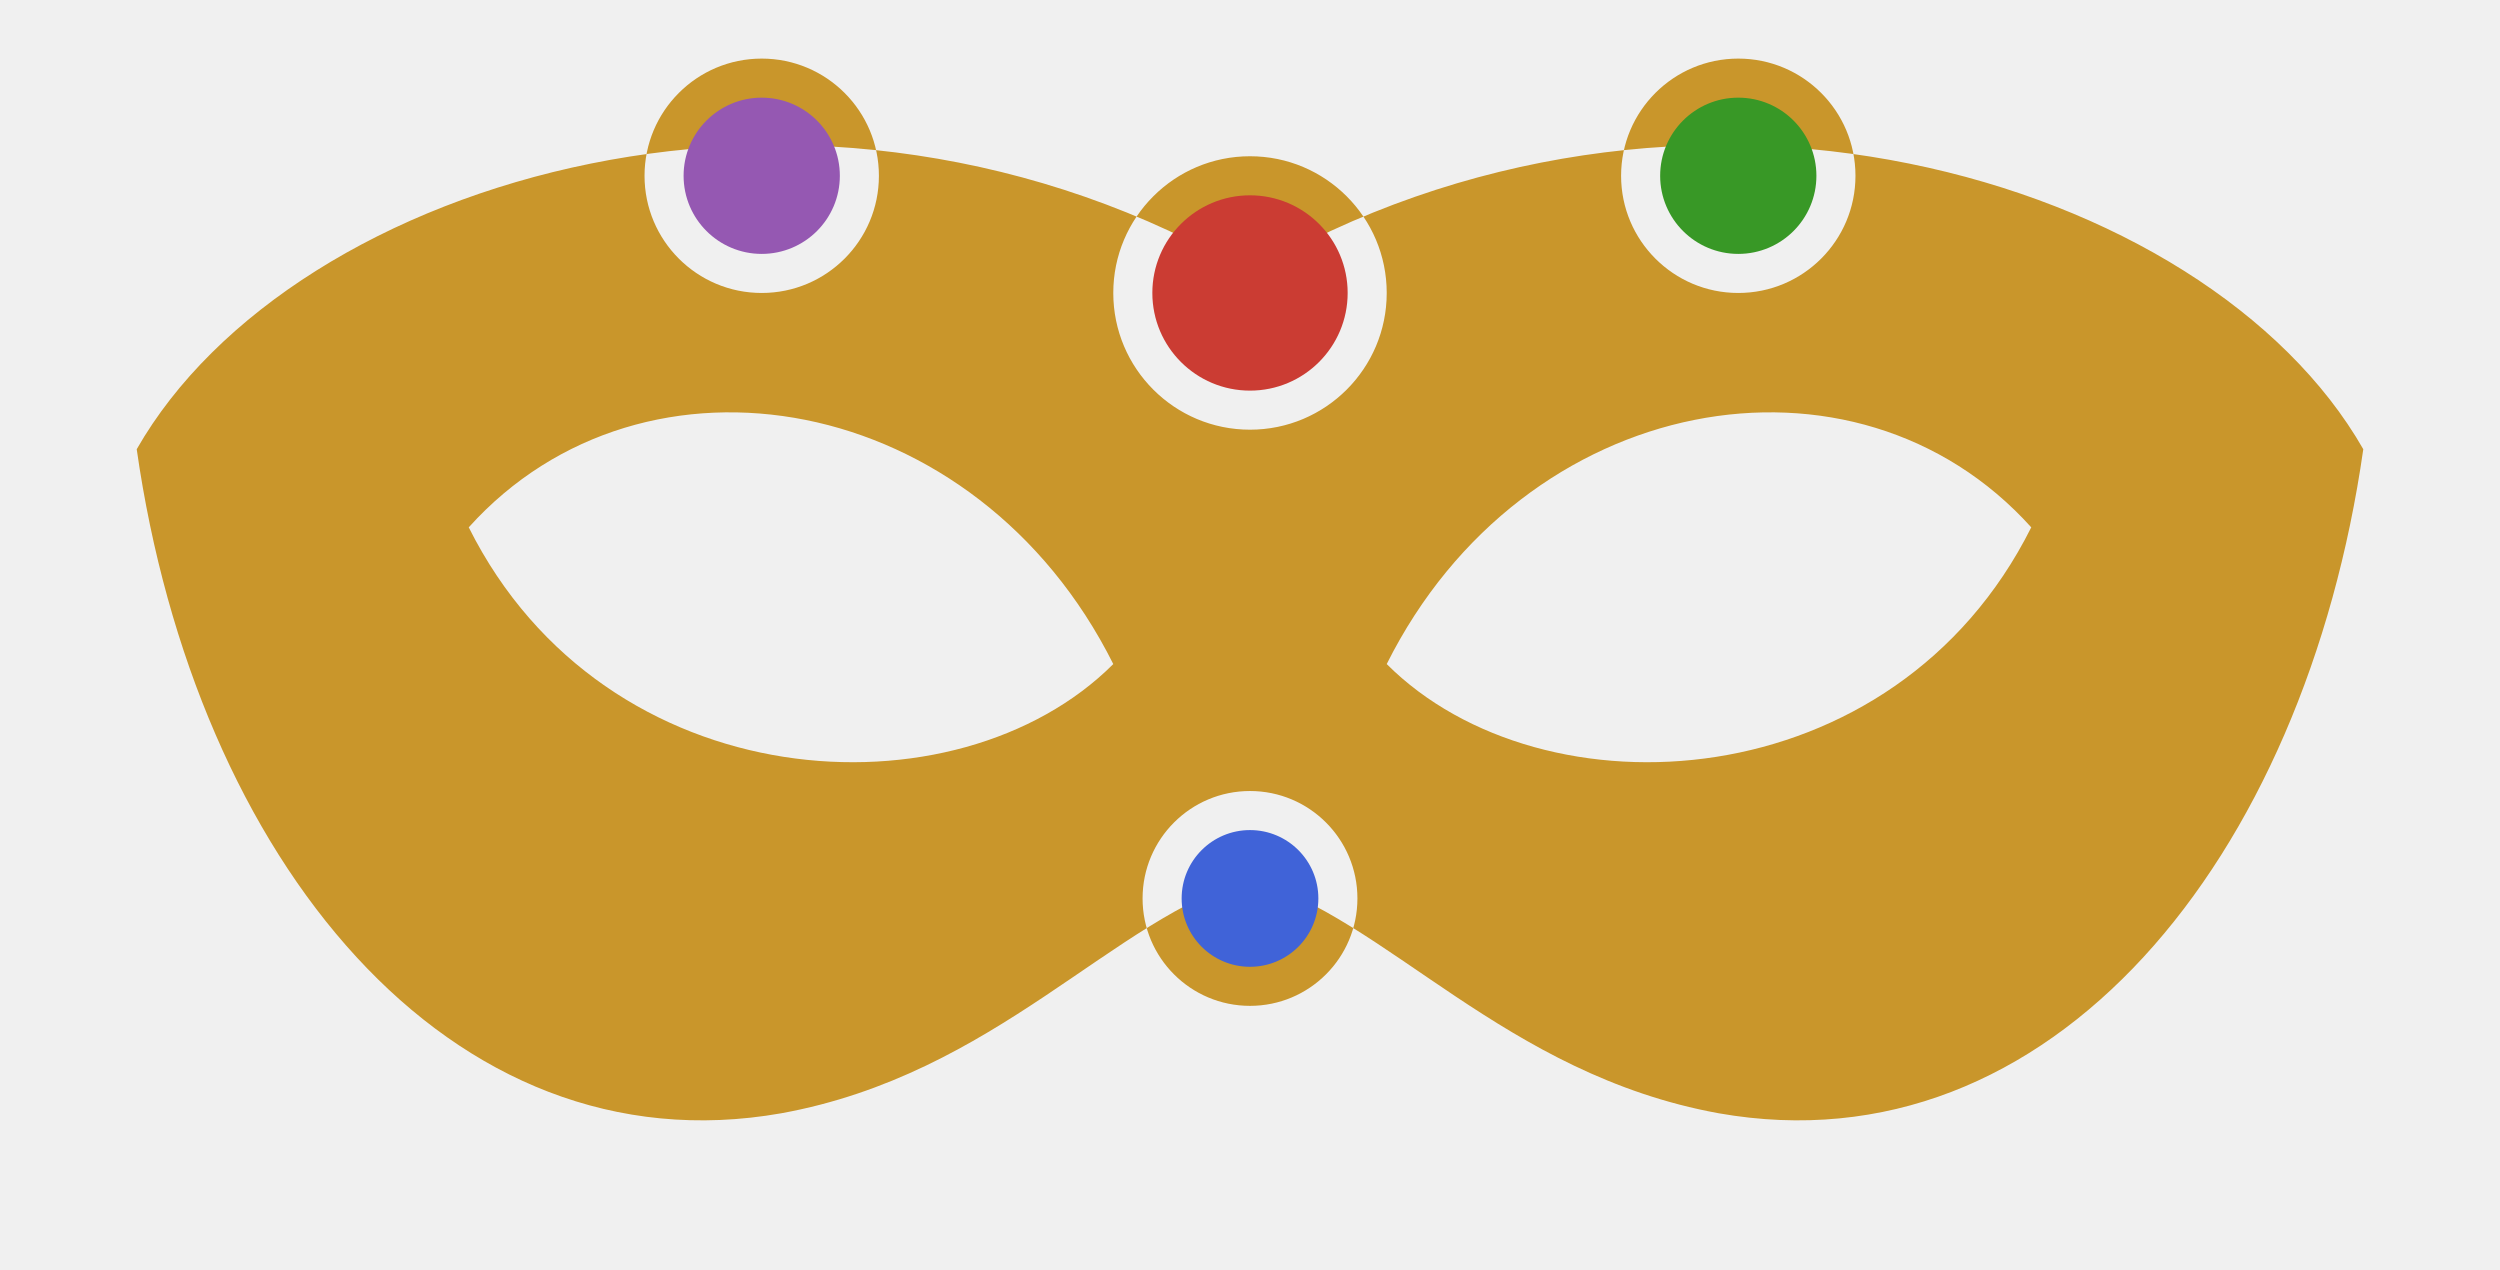
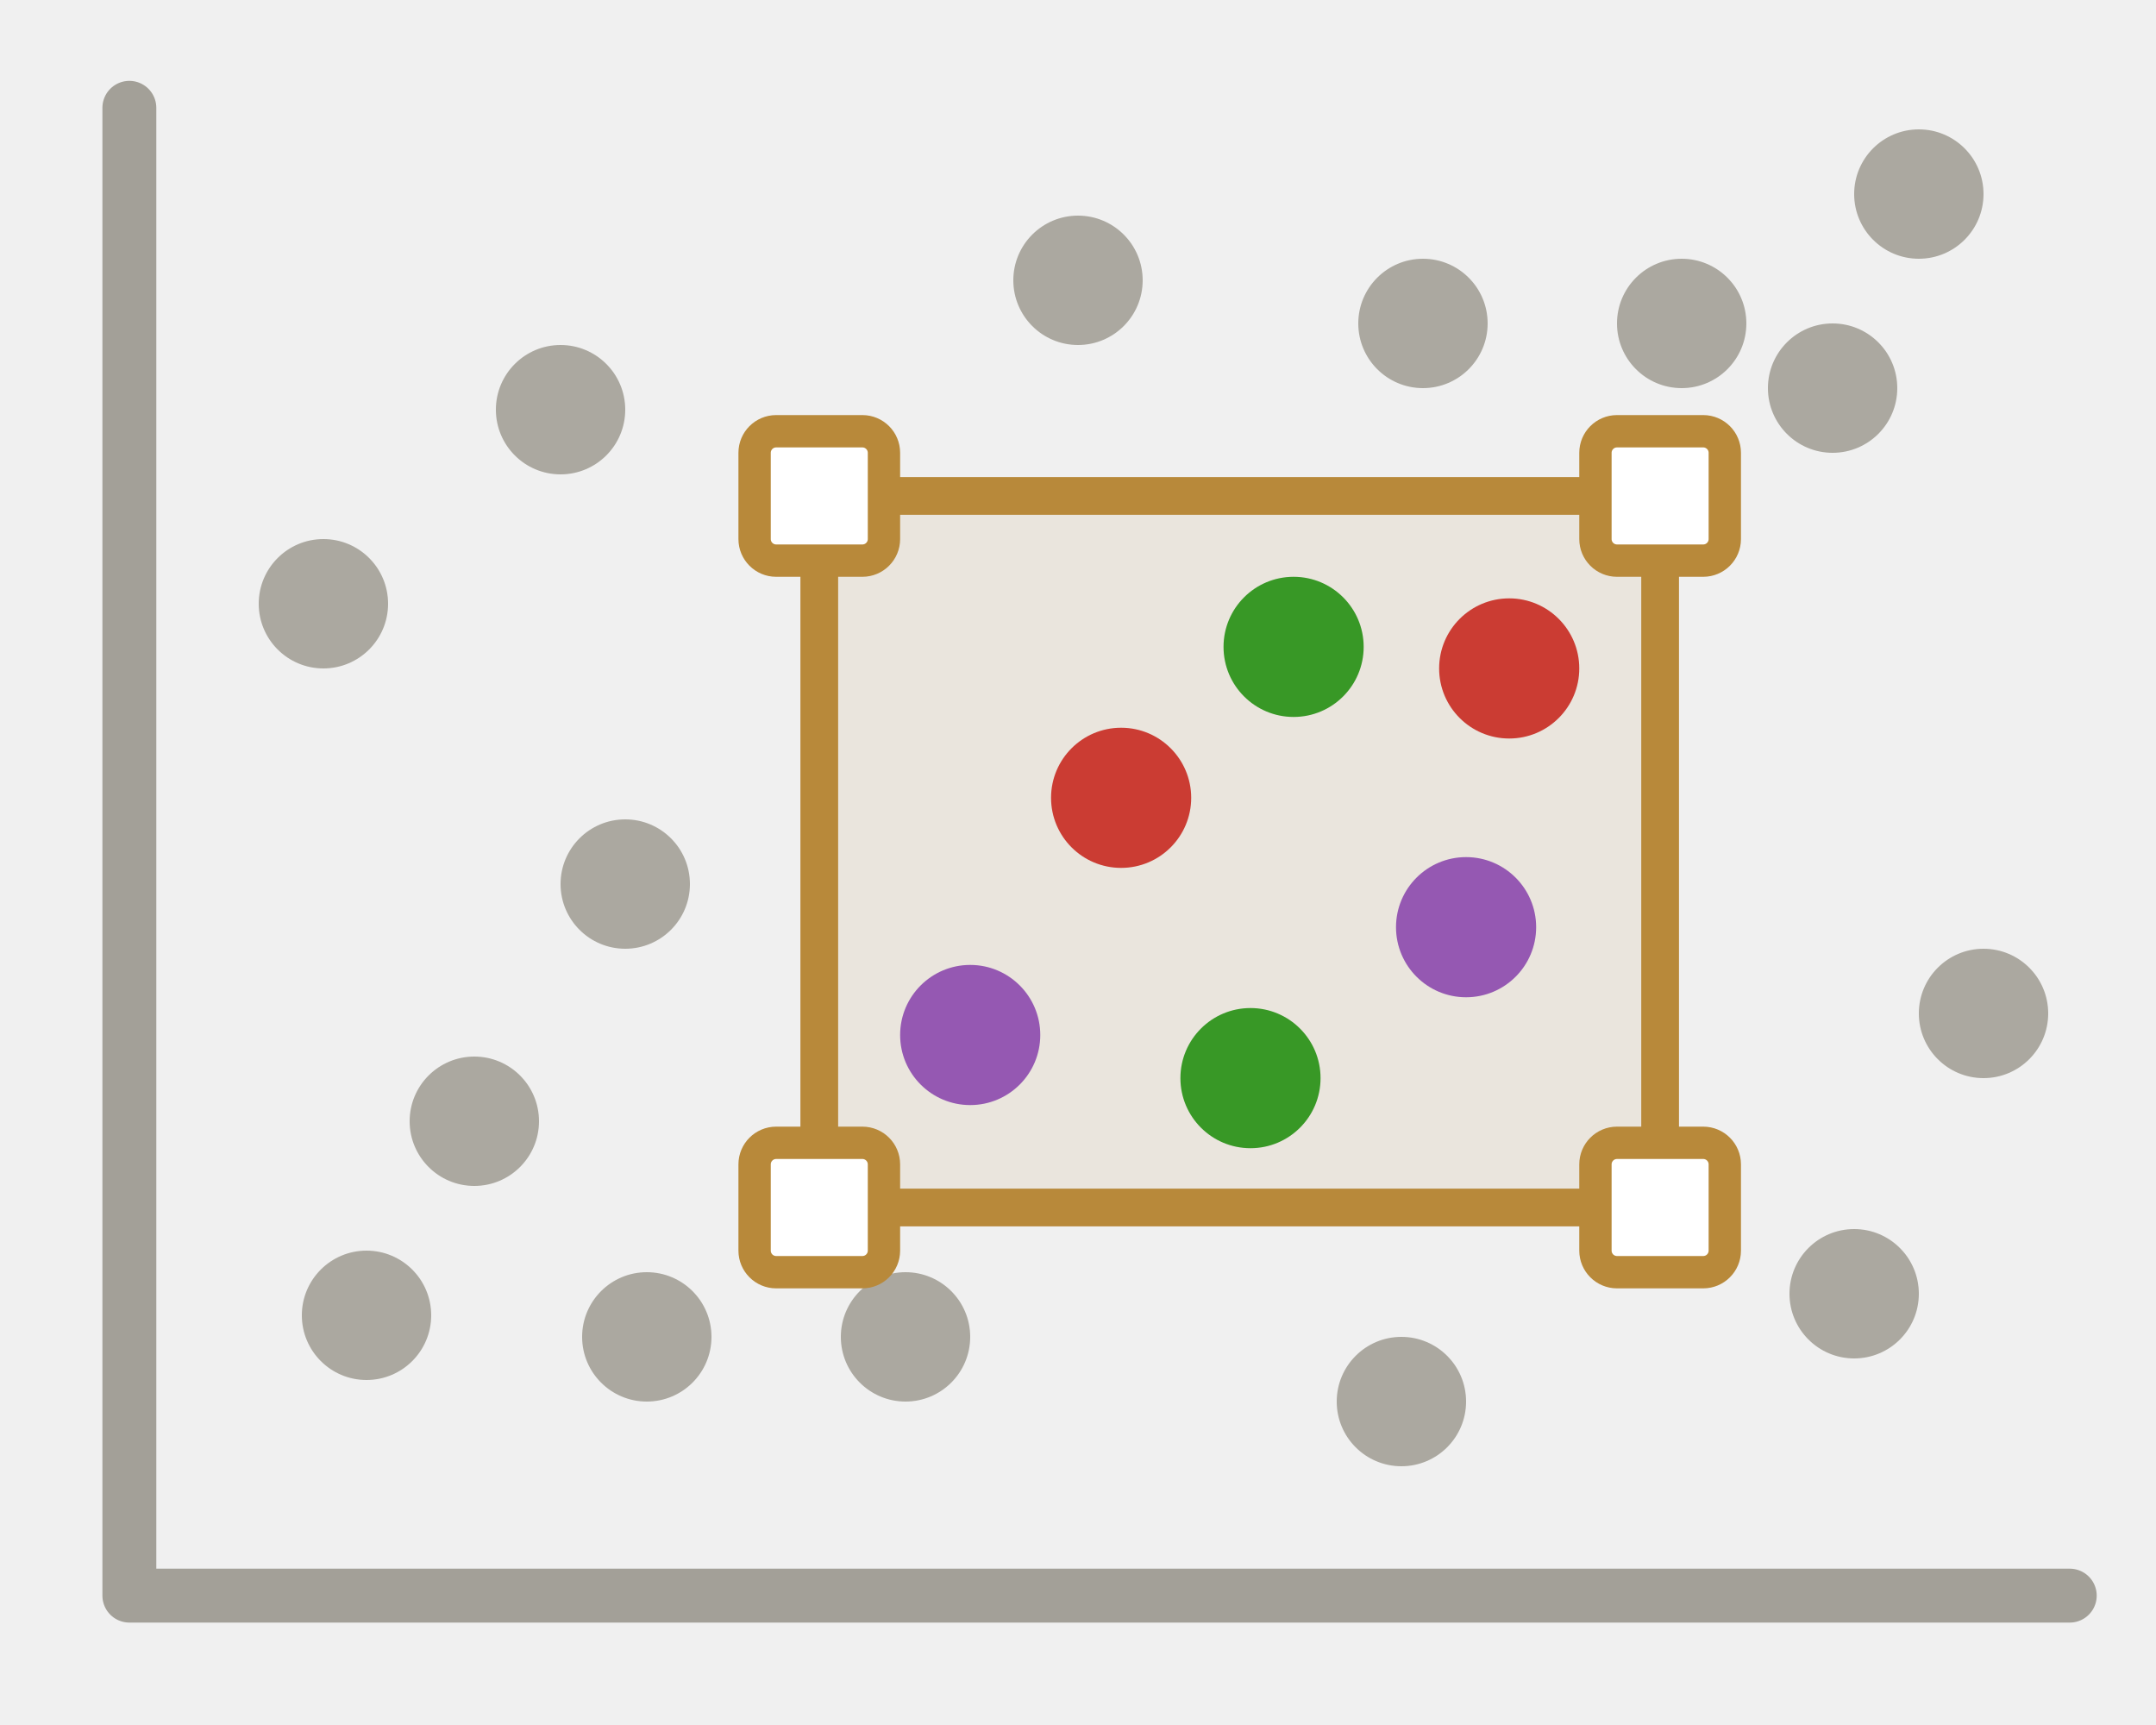
- <svg xmlns="http://www.w3.org/2000/svg" viewBox="0 58 256 130" width="256" height="130" role="img" aria-label="Masque.jl logo: a gold Venetian eye mask set with four jewels in the Julia colours">
-   <path fill="#C9962B" fill-rule="evenodd" d="     M 14 104     C 30 76, 84 60, 128 86     C 172 60, 226 76, 242 104     C 236 146, 210 178, 176 172     C 154 168, 142 152, 128 148     C 114 152, 102 168, 80 172     C 46 178, 20 146, 14 104 Z     M 48 112 C 66 92, 100 98, 114 126 C 98 142, 62 140, 48 112 Z     M 208 112 C 190 92, 156 98, 142 126 C 158 142, 194 140, 208 112 Z     M 90 76 A 12 12 0 1 0 66 76 A 12 12 0 1 0 90 76 Z     M 190 76 A 12 12 0 1 0 166 76 A 12 12 0 1 0 190 76 Z     M 142 88 A 14 14 0 1 0 114 88 A 14 14 0 1 0 142 88 Z     M 139 150 A 11 11 0 1 0 117 150 A 11 11 0 1 0 139 150 Z" />
-   <circle cx="78" cy="76" r="8" fill="#9558B2" />
-   <circle cx="178" cy="76" r="8" fill="#389826" />
-   <circle cx="128" cy="88" r="10" fill="#CB3C33" />
-   <circle cx="128" cy="150" r="7" fill="#4063D8" />
+ <svg xmlns="http://www.w3.org/2000/svg" viewBox="0 0 200 160" width="200" height="160" role="img" aria-label="Masque.jl logo: a grey scatter plot with a gold selection box whose points are colored red, green and purple like the Julia logo">
+   <path fill="none" stroke="#A3A098" stroke-width="5" stroke-linecap="round" stroke-linejoin="round" d="M 12 10 L 12 148 L 192 148" />
+   <g fill="#ABA8A0">
+     <circle cx="34" cy="122" r="6" />
+     <circle cx="44" cy="104" r="6" />
+     <circle cx="60" cy="124" r="6" />
+     <circle cx="30" cy="56" r="6" />
+     <circle cx="52" cy="38" r="6" />
+     <circle cx="84" cy="124" r="6" />
+     <circle cx="130" cy="130" r="6" />
+     <circle cx="172" cy="120" r="6" />
+     <circle cx="184" cy="94" r="6" />
+     <circle cx="170" cy="36" r="6" />
+     <circle cx="178" cy="18" r="6" />
+     <circle cx="100" cy="26" r="6" />
+     <circle cx="58" cy="82" r="6" />
+     <circle cx="156" cy="30" r="6" />
+     <circle cx="132" cy="30" r="6" />
+   </g>
+   <rect x="76" y="46" width="78" height="66" fill="#B8893A" fill-opacity="0.10" stroke="#B8893A" stroke-width="3.5" />
+   <circle cx="90" cy="96" r="6.5" fill="#9558B2" />
+   <circle cx="104" cy="74" r="6.5" fill="#CB3C33" />
+   <circle cx="120" cy="60" r="6.5" fill="#389826" />
+   <circle cx="136" cy="86" r="6.5" fill="#9558B2" />
+   <circle cx="116" cy="100" r="6.5" fill="#389826" />
+   <circle cx="140" cy="62" r="6.5" fill="#CB3C33" />
+   <g fill="#FFFFFF" stroke="#B8893A" stroke-width="3">
+     <rect x="70" y="40" width="12" height="12" rx="2" />
+     <rect x="148" y="40" width="12" height="12" rx="2" />
+     <rect x="70" y="106" width="12" height="12" rx="2" />
+     <rect x="148" y="106" width="12" height="12" rx="2" />
+   </g>
</svg>
